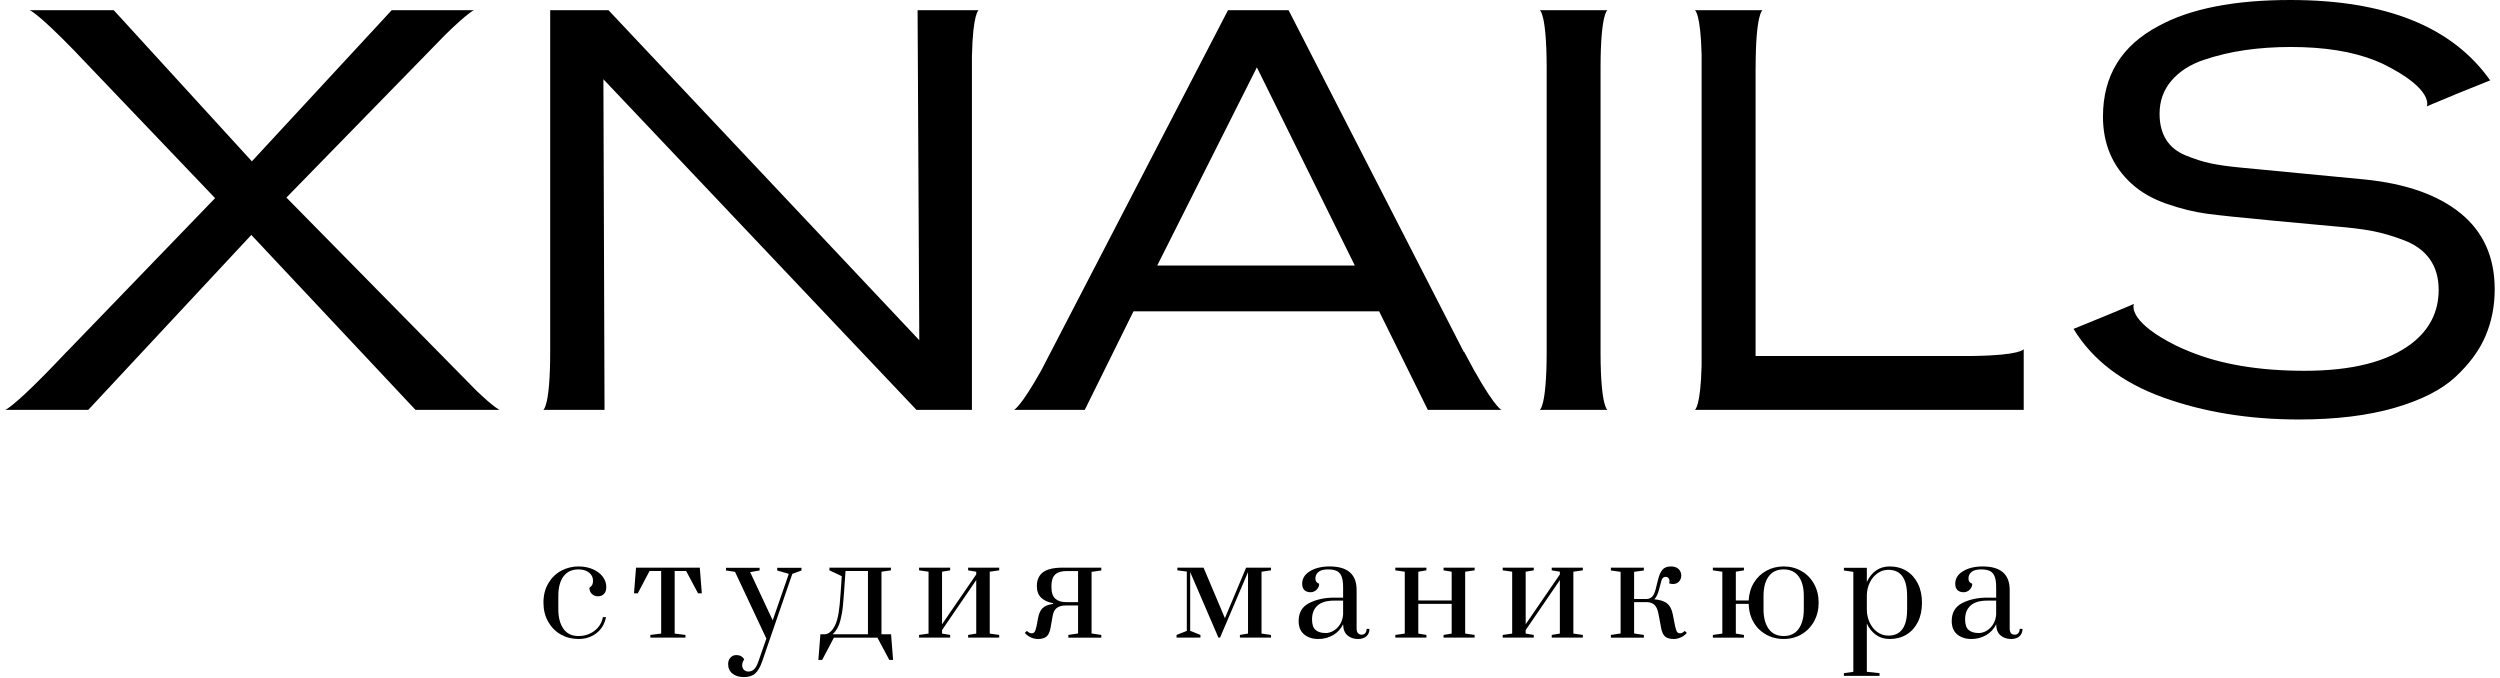
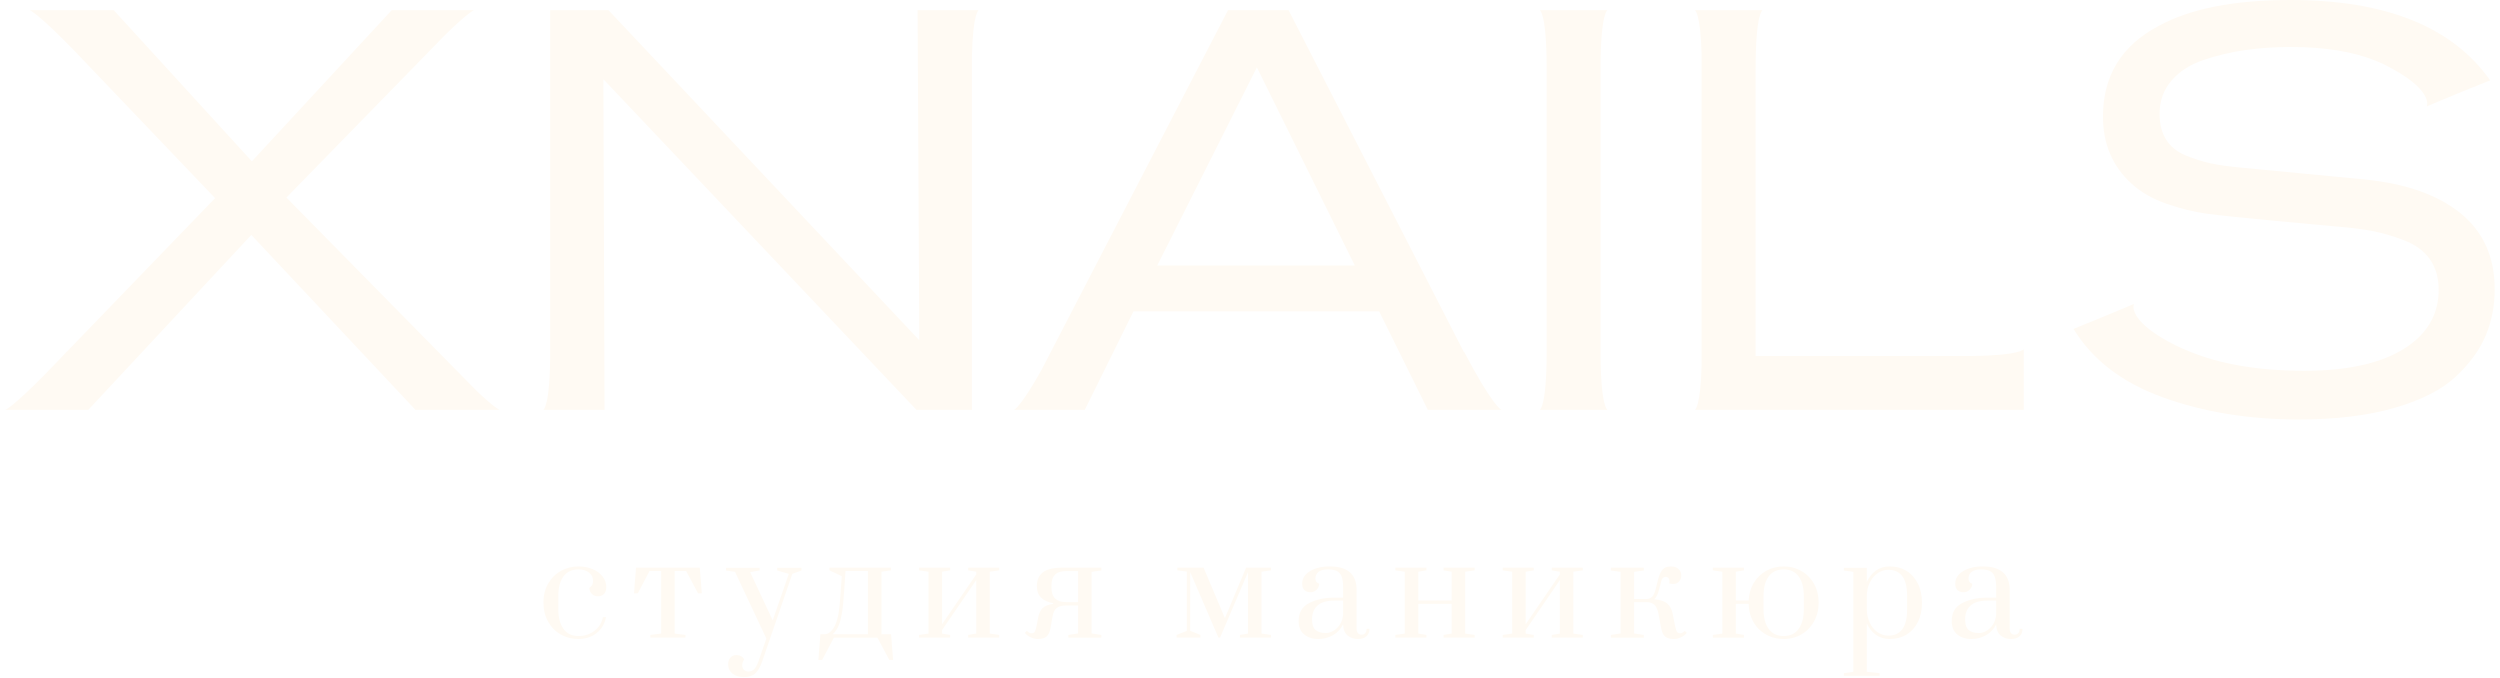
<svg xmlns="http://www.w3.org/2000/svg" width="144" height="39" viewBox="0 0 144 39" fill="none">
-   <path d="M25.297 20.323C25.277 20.302 25.26 20.283 25.24 20.262H25.237L16.497 11.38L23.765 3.933H23.769C23.821 3.877 23.867 3.83 23.918 3.776L25.655 1.995C26.997 0.685 27.303 0.587 27.303 0.587H27.029H26.907H25.529H22.562L14.508 9.293L6.552 0.587H3.486H2.108H2.052H1.712C1.712 0.587 2.142 0.721 4.249 2.887L5.134 3.815C5.172 3.856 5.206 3.891 5.246 3.933H5.247L12.389 11.413L3.847 20.262H3.839C3.712 20.398 3.594 20.521 3.476 20.647L2.586 21.568C0.705 23.478 0.306 23.608 0.306 23.608H0.617H0.702H2.08H5.085L14.476 13.532L23.932 23.608H26.999H28.377H28.529H28.773C28.773 23.608 28.52 23.525 27.469 22.53L25.297 20.323Z" fill="black" />
-   <path d="M141.738 12.293C140.434 11.228 138.586 10.576 136.195 10.336L129.054 9.652C128.358 9.586 127.782 9.505 127.326 9.407C126.869 9.309 126.391 9.157 125.891 8.951C125.391 8.744 125.016 8.44 124.766 8.038C124.516 7.636 124.391 7.141 124.391 6.554C124.391 5.815 124.619 5.18 125.076 4.646C125.533 4.114 126.147 3.717 126.918 3.456C127.69 3.195 128.489 3.005 129.315 2.886C130.141 2.767 131.021 2.706 131.956 2.706C133.891 2.706 135.51 2.967 136.815 3.489C136.969 3.551 137.122 3.617 137.274 3.686L137.272 3.687C140.253 5.156 139.782 6.131 139.782 6.131L140.145 5.973L141.417 5.445L141.416 5.441L143.434 4.63C141.26 1.544 137.423 -8.58307e-05 131.924 -8.58307e-05C128.684 -8.58307e-05 126.152 0.5 124.326 1.5C122.195 2.63 121.131 4.369 121.131 6.717C121.131 8.282 121.674 9.565 122.761 10.565C123.304 11.065 123.984 11.456 124.799 11.739C125.614 12.021 126.386 12.211 127.114 12.309C127.842 12.407 129.141 12.543 131.011 12.717L134.532 13.043C135.358 13.108 136.059 13.195 136.635 13.304C137.211 13.413 137.825 13.592 138.478 13.842C139.13 14.092 139.624 14.456 139.961 14.934C140.298 15.412 140.467 15.999 140.467 16.695C140.467 17.956 139.945 18.989 138.902 19.792C137.532 20.836 135.478 21.358 132.739 21.358C130.13 21.358 127.924 20.988 126.12 20.249C125.829 20.133 125.559 20.012 125.303 19.887C124.986 19.727 124.703 19.572 124.463 19.425C124.461 19.424 124.46 19.423 124.458 19.422C122.553 18.251 122.914 17.505 122.914 17.505L122.55 17.663L121.279 18.191L119.435 18.945C120.522 20.727 122.239 22.042 124.587 22.89C126.935 23.738 129.543 24.162 132.413 24.162C134.543 24.162 136.38 23.939 137.923 23.493C139.467 23.048 140.64 22.45 141.445 21.7C142.249 20.95 142.825 20.162 143.173 19.336C143.521 18.51 143.695 17.619 143.695 16.662C143.695 14.815 143.042 13.358 141.738 12.293Z" fill="black" />
-   <path d="M55.975 0.587H54.598H52.853C52.853 1.37 52.885 7.707 52.951 19.597L35.049 0.587H31.691V20.262C31.691 23.434 31.294 23.608 31.294 23.608H31.691H33.069H34.821C34.821 22.478 34.799 16.13 34.756 4.565L52.788 23.608H55.983V3.242C56.036 0.74 56.371 0.587 56.371 0.587H55.983H55.975Z" fill="black" />
-   <path d="M92.587 0.587H92.192H92.191H90.813H90.467H89.089H89.088H88.693C88.693 0.587 89.078 0.762 89.088 3.817V20.378C89.078 23.433 88.693 23.608 88.693 23.608H89.088H89.089H90.467H90.813H92.191H92.192H92.587C92.587 23.608 92.202 23.433 92.192 20.378V3.817C92.202 0.762 92.587 0.587 92.587 0.587Z" fill="black" />
-   <path d="M113.596 20.504H101.122V3.933H101.124C101.124 0.76 101.521 0.587 101.521 0.587H101.124H101.122H99.747H99.4H98.023H98.013H97.626C97.626 0.587 97.953 0.738 98.013 3.147V21.047C97.953 23.456 97.626 23.607 97.626 23.607H98.013H98.023H99.4H116.566V21.885V20.507V20.504V20.111C116.566 20.111 116.399 20.474 113.596 20.504Z" fill="black" />
-   <path d="M66.657 15.293L72.396 3.88L78.037 15.293H66.657ZM84.332 20.262H84.31L74.222 0.587H70.733L59.971 21.345C58.777 23.474 58.407 23.608 58.407 23.608H58.799H58.803H60.181H62.483L65.288 17.934H79.439L82.243 23.608H84.709H86.026H86.087H86.483C86.483 23.608 85.996 23.434 84.332 20.262Z" fill="black" />
-   <path d="M32.299 36.545C31.993 36.371 31.751 36.125 31.572 35.806C31.393 35.487 31.303 35.122 31.303 34.712C31.303 34.282 31.398 33.908 31.587 33.592C31.776 33.275 32.024 33.035 32.33 32.872C32.636 32.709 32.966 32.627 33.319 32.627C33.614 32.627 33.884 32.677 34.128 32.778C34.372 32.88 34.565 33.021 34.708 33.203C34.85 33.385 34.922 33.589 34.922 33.817C34.922 33.989 34.877 34.12 34.789 34.211C34.701 34.301 34.584 34.346 34.439 34.346C34.299 34.346 34.182 34.3 34.089 34.206C33.996 34.113 33.949 33.996 33.949 33.856C34.027 33.804 34.081 33.748 34.112 33.685C34.144 33.623 34.159 33.545 34.159 33.452C34.159 33.26 34.082 33.103 33.929 32.981C33.777 32.859 33.573 32.798 33.319 32.798C32.945 32.798 32.658 32.932 32.459 33.199C32.259 33.466 32.159 33.841 32.159 34.323V35.101C32.159 35.563 32.257 35.934 32.451 36.214C32.646 36.495 32.935 36.635 33.319 36.635C33.671 36.635 33.979 36.535 34.241 36.335C34.503 36.135 34.665 35.872 34.727 35.545H34.906C34.833 35.929 34.653 36.235 34.365 36.463C34.077 36.692 33.728 36.806 33.319 36.806C32.945 36.806 32.605 36.719 32.299 36.545Z" fill="black" />
-   <path d="M37.46 36.727V36.572L38.083 36.494V32.891H37.413L36.736 34.175H36.519L36.635 32.696H40.308L40.425 34.175H40.207L39.522 32.891H38.861V36.494L39.483 36.572V36.727H37.46Z" fill="black" />
-   <path d="M42.19 38.798C42.023 38.663 41.941 38.481 41.941 38.253C41.941 38.097 41.986 37.971 42.077 37.876C42.167 37.779 42.28 37.732 42.415 37.732C42.514 37.732 42.602 37.752 42.68 37.794C42.758 37.835 42.82 37.898 42.867 37.98C42.789 38.09 42.75 38.203 42.75 38.323C42.75 38.427 42.784 38.512 42.851 38.58C42.918 38.647 43.004 38.681 43.108 38.681C43.232 38.681 43.34 38.639 43.431 38.556C43.521 38.473 43.603 38.328 43.676 38.121L44.143 36.782L42.337 32.938L41.816 32.86V32.705H43.754V32.86L43.209 32.954L44.508 35.732L45.435 33.055L44.766 32.86V32.705H46.166V32.86L45.637 33.055L43.894 38.121C43.785 38.427 43.654 38.65 43.501 38.79C43.348 38.93 43.129 39 42.843 39C42.574 39 42.356 38.933 42.19 38.798Z" fill="black" />
-   <path d="M49.994 32.891H48.702L48.617 34.121C48.581 34.671 48.539 35.077 48.492 35.339C48.446 35.601 48.389 35.82 48.321 35.996C48.275 36.111 48.224 36.208 48.169 36.288C48.115 36.368 48.068 36.427 48.029 36.463C47.99 36.499 47.966 36.523 47.956 36.533H49.994V32.891ZM51.442 38.012H51.224L50.539 36.728H48.033L47.356 38.012H47.138L47.255 36.533H47.504C47.618 36.533 47.73 36.484 47.839 36.385C47.947 36.287 48.044 36.144 48.127 35.957C48.199 35.786 48.258 35.573 48.302 35.319C48.346 35.065 48.386 34.666 48.422 34.121L48.485 33.187L47.776 32.852V32.697H51.317V32.852L50.773 32.93V36.533H51.325L51.442 38.012Z" fill="black" />
-   <path d="M52.939 36.727V36.572L53.484 36.494V32.93L52.939 32.852V32.696H54.729V32.852L54.262 32.93V35.957L56.231 33.086V32.93L55.764 32.852V32.696H57.554V32.852L57.009 32.93V36.494L57.554 36.572V36.727H55.764V36.572L56.231 36.494V33.412L54.262 36.292V36.494L54.729 36.572V36.727H52.939Z" fill="black" />
-   <path d="M62.097 34.681V32.892H61.443C61.142 32.892 60.92 32.959 60.777 33.094C60.635 33.229 60.564 33.444 60.564 33.74V33.841C60.564 34.131 60.636 34.344 60.781 34.479C60.926 34.614 61.126 34.681 61.38 34.681H62.097ZM59.381 36.716C59.246 36.657 59.129 36.57 59.03 36.456L59.147 36.339C59.241 36.432 59.331 36.479 59.419 36.479C59.497 36.479 59.556 36.45 59.595 36.393C59.634 36.336 59.671 36.222 59.708 36.051L59.793 35.6C59.84 35.345 59.925 35.156 60.05 35.031C60.174 34.907 60.377 34.824 60.657 34.782V34.743C60.382 34.697 60.158 34.596 59.984 34.44C59.81 34.284 59.723 34.056 59.723 33.755C59.723 33.407 59.84 33.144 60.073 32.965C60.307 32.786 60.685 32.697 61.209 32.697H63.435V32.86L62.875 32.938V36.487L63.435 36.572V36.728H61.536V36.572L62.097 36.487V34.876H61.38C61.157 34.876 60.985 34.925 60.863 35.024C60.741 35.122 60.662 35.286 60.626 35.514L60.509 36.175C60.468 36.404 60.392 36.566 60.283 36.662C60.174 36.758 60.006 36.806 59.777 36.806C59.648 36.806 59.516 36.776 59.381 36.716Z" fill="black" />
-   <path d="M67.769 36.727V36.572L68.36 36.338V32.922L67.816 32.852V32.696H69.325L70.555 35.607L71.776 32.696H73.209V32.852L72.664 32.93V36.494L73.209 36.572V36.727H71.419V36.572L71.886 36.494V32.953L70.275 36.727H70.181L68.555 32.953V36.338L69.146 36.572V36.727H67.769Z" fill="black" />
-   <path d="M76.799 36.339C76.946 36.256 77.072 36.135 77.176 35.977C77.28 35.819 77.342 35.628 77.363 35.405V34.596H76.841C76.416 34.596 76.098 34.69 75.888 34.88C75.678 35.069 75.573 35.335 75.573 35.677C75.573 35.962 75.64 36.165 75.775 36.284C75.91 36.404 76.107 36.463 76.367 36.463C76.507 36.463 76.65 36.422 76.799 36.339ZM75.122 36.545C74.909 36.371 74.802 36.113 74.802 35.77C74.802 35.283 75.007 34.937 75.417 34.732C75.827 34.527 76.302 34.424 76.841 34.424H77.363V33.825C77.363 33.556 77.333 33.346 77.273 33.199C77.213 33.051 77.121 32.947 76.997 32.888C76.872 32.828 76.704 32.798 76.491 32.798C76.247 32.798 76.066 32.846 75.946 32.942C75.827 33.038 75.767 33.166 75.767 33.327C75.767 33.478 75.84 33.576 75.985 33.623C75.985 33.752 75.936 33.867 75.838 33.965C75.739 34.064 75.622 34.113 75.487 34.113C75.342 34.113 75.225 34.073 75.137 33.993C75.049 33.912 75.005 33.789 75.005 33.623C75.005 33.322 75.155 33.081 75.456 32.899C75.757 32.718 76.133 32.627 76.584 32.627C77.622 32.627 78.141 33.078 78.141 33.981V36.206C78.141 36.321 78.165 36.407 78.215 36.467C78.264 36.527 78.335 36.557 78.429 36.557C78.517 36.557 78.587 36.527 78.639 36.467C78.691 36.407 78.717 36.326 78.717 36.222H78.88C78.88 36.404 78.822 36.546 78.705 36.65C78.588 36.754 78.426 36.806 78.219 36.806C77.98 36.806 77.779 36.737 77.615 36.599C77.452 36.462 77.368 36.248 77.363 35.958C77.238 36.222 77.047 36.43 76.791 36.58C76.534 36.73 76.25 36.806 75.939 36.806C75.607 36.806 75.334 36.719 75.122 36.545Z" fill="black" />
-   <path d="M80.371 36.727V36.572L80.915 36.494V32.93L80.371 32.852V32.696H82.16V32.852L81.694 32.93V34.588H83.616V32.93L83.149 32.852V32.696H84.939V32.852L84.394 32.93V36.494L84.939 36.572V36.727H83.149V36.572L83.616 36.494V34.782H81.694V36.494L82.16 36.572V36.727H80.371Z" fill="black" />
-   <path d="M86.556 36.727V36.572L87.101 36.494V32.93L86.556 32.852V32.696H88.346V32.852L87.879 32.93V35.957L89.848 33.086V32.93L89.38 32.852V32.696H91.171V32.852L90.626 32.93V36.494L91.171 36.572V36.727H89.38V36.572L89.848 36.494V33.412L87.879 36.292V36.494L88.346 36.572V36.727H86.556Z" fill="black" />
-   <path d="M95.907 36.662C95.799 36.566 95.724 36.404 95.682 36.175L95.526 35.35C95.48 35.107 95.402 34.935 95.293 34.837C95.184 34.738 95.036 34.686 94.849 34.681H94.125V36.487L94.686 36.572V36.728H92.787V36.572L93.347 36.487V32.938L92.787 32.86V32.697H94.686V32.86L94.125 32.938V34.502H94.857C94.987 34.492 95.091 34.446 95.168 34.366C95.246 34.286 95.311 34.147 95.363 33.95L95.503 33.389C95.565 33.135 95.65 32.945 95.756 32.817C95.862 32.69 96.027 32.627 96.25 32.627C96.437 32.627 96.582 32.677 96.686 32.778C96.79 32.88 96.841 33.003 96.841 33.148C96.841 33.283 96.799 33.398 96.713 33.495C96.627 33.59 96.512 33.638 96.367 33.638C96.289 33.638 96.214 33.626 96.141 33.599C96.157 33.553 96.164 33.509 96.164 33.467C96.164 33.4 96.144 33.343 96.102 33.296C96.061 33.249 96.009 33.226 95.947 33.226C95.822 33.226 95.739 33.299 95.698 33.444L95.549 34.004C95.482 34.248 95.394 34.419 95.285 34.518C95.627 34.549 95.878 34.632 96.036 34.767C96.194 34.902 96.299 35.107 96.351 35.382L96.483 36.051C96.52 36.222 96.557 36.336 96.596 36.393C96.635 36.45 96.694 36.479 96.771 36.479C96.859 36.479 96.95 36.432 97.044 36.339L97.161 36.456C97.062 36.57 96.945 36.657 96.81 36.716C96.675 36.776 96.543 36.806 96.413 36.806C96.185 36.806 96.017 36.758 95.907 36.662Z" fill="black" />
-   <path d="M103.603 36.222C103.8 35.947 103.899 35.573 103.899 35.101V34.323C103.899 33.846 103.8 33.472 103.603 33.203C103.405 32.933 103.118 32.798 102.739 32.798C102.36 32.798 102.072 32.933 101.875 33.203C101.678 33.472 101.579 33.846 101.579 34.323V35.101C101.579 35.573 101.678 35.947 101.875 36.222C102.072 36.497 102.36 36.635 102.739 36.635C103.118 36.635 103.405 36.497 103.603 36.222ZM101.299 36.23C100.931 35.846 100.739 35.364 100.723 34.782H99.984V36.495L100.451 36.572V36.728H98.661V36.572L99.206 36.495V32.93L98.661 32.853V32.697H100.451V32.853L99.984 32.93V34.588H100.723C100.744 34.199 100.845 33.856 101.027 33.561C101.208 33.265 101.449 33.035 101.747 32.872C102.045 32.709 102.376 32.627 102.739 32.627C103.113 32.627 103.454 32.715 103.762 32.892C104.071 33.068 104.313 33.316 104.49 33.635C104.666 33.954 104.754 34.313 104.754 34.712C104.754 35.112 104.666 35.471 104.49 35.79C104.313 36.109 104.072 36.358 103.766 36.537C103.46 36.716 103.118 36.806 102.739 36.806C102.179 36.806 101.699 36.614 101.299 36.23Z" fill="black" />
-   <path d="M109.85 35.109V34.331C109.85 33.325 109.489 32.821 108.768 32.821C108.54 32.821 108.332 32.887 108.145 33.02C107.959 33.152 107.811 33.33 107.702 33.553C107.593 33.776 107.536 34.017 107.53 34.276V35.109C107.53 35.374 107.584 35.622 107.69 35.852C107.796 36.083 107.944 36.267 108.134 36.405C108.323 36.542 108.534 36.611 108.768 36.611C109.489 36.611 109.85 36.111 109.85 35.109ZM106.208 38.774L106.752 38.696V32.938L106.208 32.86V32.705H107.53V33.522C107.66 33.241 107.835 33.022 108.056 32.864C108.276 32.706 108.54 32.627 108.846 32.627C109.214 32.627 109.538 32.714 109.818 32.887C110.098 33.061 110.316 33.305 110.472 33.619C110.628 33.933 110.706 34.3 110.706 34.72C110.706 35.14 110.628 35.507 110.472 35.821C110.316 36.135 110.098 36.378 109.818 36.549C109.538 36.72 109.214 36.806 108.846 36.806C108.54 36.806 108.276 36.726 108.056 36.568C107.835 36.41 107.66 36.194 107.53 35.919V38.696L108.262 38.774V38.93H106.208V38.774Z" fill="black" />
-   <path d="M114.415 36.339C114.563 36.256 114.689 36.135 114.793 35.977C114.896 35.819 114.959 35.628 114.979 35.405V34.596H114.458C114.032 34.596 113.715 34.69 113.505 34.88C113.295 35.069 113.19 35.335 113.19 35.677C113.19 35.962 113.257 36.165 113.392 36.284C113.527 36.404 113.724 36.463 113.983 36.463C114.123 36.463 114.267 36.422 114.415 36.339ZM112.738 36.545C112.526 36.371 112.419 36.113 112.419 35.77C112.419 35.283 112.624 34.937 113.034 34.732C113.443 34.527 113.918 34.424 114.458 34.424H114.979V33.825C114.979 33.556 114.95 33.346 114.89 33.199C114.83 33.051 114.738 32.947 114.614 32.888C114.489 32.828 114.321 32.798 114.108 32.798C113.864 32.798 113.682 32.846 113.563 32.942C113.443 33.038 113.384 33.166 113.384 33.327C113.384 33.478 113.457 33.576 113.602 33.623C113.602 33.752 113.553 33.867 113.454 33.965C113.355 34.064 113.239 34.113 113.104 34.113C112.959 34.113 112.842 34.073 112.754 33.993C112.666 33.912 112.622 33.789 112.622 33.623C112.622 33.322 112.772 33.081 113.073 32.899C113.374 32.718 113.75 32.627 114.201 32.627C115.239 32.627 115.758 33.078 115.758 33.981V36.206C115.758 36.321 115.782 36.407 115.831 36.467C115.881 36.527 115.952 36.557 116.045 36.557C116.134 36.557 116.204 36.527 116.256 36.467C116.307 36.407 116.333 36.326 116.333 36.222H116.497C116.497 36.404 116.438 36.546 116.322 36.65C116.205 36.754 116.043 36.806 115.835 36.806C115.597 36.806 115.396 36.737 115.232 36.599C115.069 36.462 114.984 36.248 114.979 35.958C114.855 36.222 114.664 36.43 114.407 36.58C114.151 36.73 113.867 36.806 113.555 36.806C113.223 36.806 112.951 36.719 112.738 36.545Z" fill="black" />
+   <path d="M25.297 20.323C25.277 20.302 25.26 20.283 25.24 20.262H25.237L16.497 11.38L23.765 3.933H23.769C23.821 3.877 23.867 3.83 23.918 3.776L25.655 1.995C26.997 0.685 27.303 0.587 27.303 0.587H27.029H26.907H25.529H22.562L14.508 9.293L6.552 0.587H3.486H2.108H2.052H1.712C1.712 0.587 2.142 0.721 4.249 2.887L5.134 3.815C5.172 3.856 5.206 3.891 5.246 3.933H5.247L12.389 11.413L3.847 20.262H3.839C3.712 20.398 3.594 20.521 3.476 20.647L2.586 21.568C0.705 23.478 0.306 23.608 0.306 23.608H0.617H0.702H2.08H5.085L14.476 13.532L23.932 23.608H26.999H28.377H28.529H28.773C28.773 23.608 28.52 23.525 27.469 22.53L25.297 20.323Z" fill="#fffaf3" />
+   <path d="M141.738 12.293C140.434 11.228 138.586 10.576 136.195 10.336L129.054 9.652C128.358 9.586 127.782 9.505 127.326 9.407C126.869 9.309 126.391 9.157 125.891 8.951C125.391 8.744 125.016 8.44 124.766 8.038C124.516 7.636 124.391 7.141 124.391 6.554C124.391 5.815 124.619 5.18 125.076 4.646C125.533 4.114 126.147 3.717 126.918 3.456C127.69 3.195 128.489 3.005 129.315 2.886C130.141 2.767 131.021 2.706 131.956 2.706C133.891 2.706 135.51 2.967 136.815 3.489C136.969 3.551 137.122 3.617 137.274 3.686L137.272 3.687C140.253 5.156 139.782 6.131 139.782 6.131L140.145 5.973L141.417 5.445L141.416 5.441L143.434 4.63C141.26 1.544 137.423 -8.58307e-05 131.924 -8.58307e-05C128.684 -8.58307e-05 126.152 0.5 124.326 1.5C122.195 2.63 121.131 4.369 121.131 6.717C121.131 8.282 121.674 9.565 122.761 10.565C123.304 11.065 123.984 11.456 124.799 11.739C125.614 12.021 126.386 12.211 127.114 12.309C127.842 12.407 129.141 12.543 131.011 12.717L134.532 13.043C135.358 13.108 136.059 13.195 136.635 13.304C137.211 13.413 137.825 13.592 138.478 13.842C139.13 14.092 139.624 14.456 139.961 14.934C140.298 15.412 140.467 15.999 140.467 16.695C140.467 17.956 139.945 18.989 138.902 19.792C137.532 20.836 135.478 21.358 132.739 21.358C130.13 21.358 127.924 20.988 126.12 20.249C125.829 20.133 125.559 20.012 125.303 19.887C124.986 19.727 124.703 19.572 124.463 19.425C124.461 19.424 124.46 19.423 124.458 19.422C122.553 18.251 122.914 17.505 122.914 17.505L122.55 17.663L121.279 18.191L119.435 18.945C120.522 20.727 122.239 22.042 124.587 22.89C126.935 23.738 129.543 24.162 132.413 24.162C134.543 24.162 136.38 23.939 137.923 23.493C139.467 23.048 140.64 22.45 141.445 21.7C142.249 20.95 142.825 20.162 143.173 19.336C143.521 18.51 143.695 17.619 143.695 16.662C143.695 14.815 143.042 13.358 141.738 12.293Z" fill="#fffaf3" />
+   <path d="M55.975 0.587H54.598H52.853C52.853 1.37 52.885 7.707 52.951 19.597L35.049 0.587H31.691V20.262C31.691 23.434 31.294 23.608 31.294 23.608H31.691H33.069H34.821C34.821 22.478 34.799 16.13 34.756 4.565L52.788 23.608H55.983V3.242C56.036 0.74 56.371 0.587 56.371 0.587H55.983H55.975Z" fill="#fffaf3" />
+   <path d="M92.587 0.587H92.192H92.191H90.813H90.467H89.089H89.088H88.693C88.693 0.587 89.078 0.762 89.088 3.817V20.378C89.078 23.433 88.693 23.608 88.693 23.608H89.088H89.089H90.467H90.813H92.191H92.192H92.587C92.587 23.608 92.202 23.433 92.192 20.378V3.817C92.202 0.762 92.587 0.587 92.587 0.587Z" fill="#fffaf3" />
+   <path d="M113.596 20.504H101.122V3.933H101.124C101.124 0.76 101.521 0.587 101.521 0.587H101.124H101.122H99.747H99.4H98.023H98.013H97.626C97.626 0.587 97.953 0.738 98.013 3.147V21.047C97.953 23.456 97.626 23.607 97.626 23.607H98.013H98.023H99.4H116.566V21.885V20.507V20.504V20.111C116.566 20.111 116.399 20.474 113.596 20.504Z" fill="#fffaf3" />
+   <path d="M66.657 15.293L72.396 3.88L78.037 15.293H66.657ZM84.332 20.262H84.31L74.222 0.587H70.733L59.971 21.345C58.777 23.474 58.407 23.608 58.407 23.608H58.799H58.803H60.181H62.483L65.288 17.934H79.439L82.243 23.608H84.709H86.026H86.087H86.483C86.483 23.608 85.996 23.434 84.332 20.262Z" fill="#fffaf3" />
+   <path d="M32.299 36.545C31.993 36.371 31.751 36.125 31.572 35.806C31.393 35.487 31.303 35.122 31.303 34.712C31.303 34.282 31.398 33.908 31.587 33.592C31.776 33.275 32.024 33.035 32.33 32.872C32.636 32.709 32.966 32.627 33.319 32.627C33.614 32.627 33.884 32.677 34.128 32.778C34.372 32.88 34.565 33.021 34.708 33.203C34.85 33.385 34.922 33.589 34.922 33.817C34.922 33.989 34.877 34.12 34.789 34.211C34.701 34.301 34.584 34.346 34.439 34.346C34.299 34.346 34.182 34.3 34.089 34.206C33.996 34.113 33.949 33.996 33.949 33.856C34.027 33.804 34.081 33.748 34.112 33.685C34.144 33.623 34.159 33.545 34.159 33.452C34.159 33.26 34.082 33.103 33.929 32.981C33.777 32.859 33.573 32.798 33.319 32.798C32.945 32.798 32.658 32.932 32.459 33.199C32.259 33.466 32.159 33.841 32.159 34.323V35.101C32.159 35.563 32.257 35.934 32.451 36.214C32.646 36.495 32.935 36.635 33.319 36.635C33.671 36.635 33.979 36.535 34.241 36.335C34.503 36.135 34.665 35.872 34.727 35.545H34.906C34.833 35.929 34.653 36.235 34.365 36.463C34.077 36.692 33.728 36.806 33.319 36.806C32.945 36.806 32.605 36.719 32.299 36.545Z" fill="#fffaf3" />
+   <path d="M37.46 36.727V36.572L38.083 36.494V32.891H37.413L36.736 34.175H36.519L36.635 32.696H40.308L40.425 34.175H40.207L39.522 32.891H38.861V36.494L39.483 36.572V36.727H37.46Z" fill="#fffaf3" />
+   <path d="M42.19 38.798C42.023 38.663 41.941 38.481 41.941 38.253C41.941 38.097 41.986 37.971 42.077 37.876C42.167 37.779 42.28 37.732 42.415 37.732C42.514 37.732 42.602 37.752 42.68 37.794C42.758 37.835 42.82 37.898 42.867 37.98C42.789 38.09 42.75 38.203 42.75 38.323C42.75 38.427 42.784 38.512 42.851 38.58C42.918 38.647 43.004 38.681 43.108 38.681C43.232 38.681 43.34 38.639 43.431 38.556C43.521 38.473 43.603 38.328 43.676 38.121L44.143 36.782L42.337 32.938L41.816 32.86V32.705H43.754V32.86L43.209 32.954L44.508 35.732L45.435 33.055L44.766 32.86V32.705H46.166V32.86L45.637 33.055L43.894 38.121C43.785 38.427 43.654 38.65 43.501 38.79C43.348 38.93 43.129 39 42.843 39C42.574 39 42.356 38.933 42.19 38.798Z" fill="#fffaf3" />
+   <path d="M49.994 32.891H48.702L48.617 34.121C48.581 34.671 48.539 35.077 48.492 35.339C48.446 35.601 48.389 35.82 48.321 35.996C48.275 36.111 48.224 36.208 48.169 36.288C48.115 36.368 48.068 36.427 48.029 36.463C47.99 36.499 47.966 36.523 47.956 36.533H49.994V32.891ZM51.442 38.012H51.224L50.539 36.728H48.033L47.356 38.012H47.138L47.255 36.533H47.504C47.618 36.533 47.73 36.484 47.839 36.385C47.947 36.287 48.044 36.144 48.127 35.957C48.199 35.786 48.258 35.573 48.302 35.319C48.346 35.065 48.386 34.666 48.422 34.121L48.485 33.187L47.776 32.852V32.697H51.317V32.852L50.773 32.93V36.533H51.325L51.442 38.012Z" fill="#fffaf3" />
+   <path d="M52.939 36.727V36.572L53.484 36.494V32.93L52.939 32.852V32.696H54.729V32.852L54.262 32.93V35.957L56.231 33.086V32.93L55.764 32.852V32.696H57.554V32.852L57.009 32.93V36.494L57.554 36.572V36.727H55.764V36.572L56.231 36.494V33.412L54.262 36.292V36.494L54.729 36.572V36.727H52.939Z" fill="#fffaf3" />
+   <path d="M62.097 34.681V32.892H61.443C61.142 32.892 60.92 32.959 60.777 33.094C60.635 33.229 60.564 33.444 60.564 33.74V33.841C60.564 34.131 60.636 34.344 60.781 34.479C60.926 34.614 61.126 34.681 61.38 34.681H62.097ZM59.381 36.716C59.246 36.657 59.129 36.57 59.03 36.456L59.147 36.339C59.241 36.432 59.331 36.479 59.419 36.479C59.497 36.479 59.556 36.45 59.595 36.393C59.634 36.336 59.671 36.222 59.708 36.051L59.793 35.6C59.84 35.345 59.925 35.156 60.05 35.031C60.174 34.907 60.377 34.824 60.657 34.782V34.743C60.382 34.697 60.158 34.596 59.984 34.44C59.81 34.284 59.723 34.056 59.723 33.755C59.723 33.407 59.84 33.144 60.073 32.965C60.307 32.786 60.685 32.697 61.209 32.697H63.435V32.86L62.875 32.938V36.487L63.435 36.572V36.728H61.536V36.572L62.097 36.487V34.876H61.38C61.157 34.876 60.985 34.925 60.863 35.024C60.741 35.122 60.662 35.286 60.626 35.514L60.509 36.175C60.468 36.404 60.392 36.566 60.283 36.662C60.174 36.758 60.006 36.806 59.777 36.806C59.648 36.806 59.516 36.776 59.381 36.716Z" fill="#fffaf3" />
+   <path d="M67.769 36.727V36.572L68.36 36.338V32.922L67.816 32.852V32.696H69.325L70.555 35.607L71.776 32.696H73.209V32.852L72.664 32.93V36.494L73.209 36.572V36.727H71.419V36.572L71.886 36.494V32.953L70.275 36.727H70.181L68.555 32.953V36.338L69.146 36.572V36.727H67.769Z" fill="#fffaf3" />
+   <path d="M76.799 36.339C76.946 36.256 77.072 36.135 77.176 35.977C77.28 35.819 77.342 35.628 77.363 35.405V34.596H76.841C76.416 34.596 76.098 34.69 75.888 34.88C75.678 35.069 75.573 35.335 75.573 35.677C75.573 35.962 75.64 36.165 75.775 36.284C75.91 36.404 76.107 36.463 76.367 36.463C76.507 36.463 76.65 36.422 76.799 36.339ZM75.122 36.545C74.909 36.371 74.802 36.113 74.802 35.77C74.802 35.283 75.007 34.937 75.417 34.732C75.827 34.527 76.302 34.424 76.841 34.424H77.363V33.825C77.363 33.556 77.333 33.346 77.273 33.199C77.213 33.051 77.121 32.947 76.997 32.888C76.872 32.828 76.704 32.798 76.491 32.798C76.247 32.798 76.066 32.846 75.946 32.942C75.827 33.038 75.767 33.166 75.767 33.327C75.767 33.478 75.84 33.576 75.985 33.623C75.985 33.752 75.936 33.867 75.838 33.965C75.739 34.064 75.622 34.113 75.487 34.113C75.342 34.113 75.225 34.073 75.137 33.993C75.049 33.912 75.005 33.789 75.005 33.623C75.005 33.322 75.155 33.081 75.456 32.899C75.757 32.718 76.133 32.627 76.584 32.627C77.622 32.627 78.141 33.078 78.141 33.981V36.206C78.141 36.321 78.165 36.407 78.215 36.467C78.264 36.527 78.335 36.557 78.429 36.557C78.517 36.557 78.587 36.527 78.639 36.467C78.691 36.407 78.717 36.326 78.717 36.222H78.88C78.88 36.404 78.822 36.546 78.705 36.65C78.588 36.754 78.426 36.806 78.219 36.806C77.98 36.806 77.779 36.737 77.615 36.599C77.452 36.462 77.368 36.248 77.363 35.958C77.238 36.222 77.047 36.43 76.791 36.58C76.534 36.73 76.25 36.806 75.939 36.806C75.607 36.806 75.334 36.719 75.122 36.545Z" fill="#fffaf3" />
+   <path d="M80.371 36.727V36.572L80.915 36.494V32.93L80.371 32.852V32.696H82.16V32.852L81.694 32.93V34.588H83.616V32.93L83.149 32.852V32.696H84.939V32.852L84.394 32.93V36.494L84.939 36.572V36.727H83.149V36.572L83.616 36.494V34.782H81.694V36.494L82.16 36.572V36.727H80.371Z" fill="#fffaf3" />
+   <path d="M86.556 36.727V36.572L87.101 36.494V32.93L86.556 32.852V32.696H88.346V32.852L87.879 32.93V35.957L89.848 33.086V32.93L89.38 32.852V32.696H91.171V32.852L90.626 32.93V36.494L91.171 36.572V36.727H89.38V36.572L89.848 36.494V33.412L87.879 36.292V36.494L88.346 36.572V36.727H86.556Z" fill="#fffaf3" />
+   <path d="M95.907 36.662C95.799 36.566 95.724 36.404 95.682 36.175L95.526 35.35C95.48 35.107 95.402 34.935 95.293 34.837C95.184 34.738 95.036 34.686 94.849 34.681H94.125V36.487L94.686 36.572V36.728H92.787V36.572L93.347 36.487V32.938L92.787 32.86V32.697H94.686V32.86L94.125 32.938V34.502H94.857C94.987 34.492 95.091 34.446 95.168 34.366C95.246 34.286 95.311 34.147 95.363 33.95L95.503 33.389C95.565 33.135 95.65 32.945 95.756 32.817C95.862 32.69 96.027 32.627 96.25 32.627C96.437 32.627 96.582 32.677 96.686 32.778C96.79 32.88 96.841 33.003 96.841 33.148C96.841 33.283 96.799 33.398 96.713 33.495C96.627 33.59 96.512 33.638 96.367 33.638C96.289 33.638 96.214 33.626 96.141 33.599C96.157 33.553 96.164 33.509 96.164 33.467C96.164 33.4 96.144 33.343 96.102 33.296C96.061 33.249 96.009 33.226 95.947 33.226C95.822 33.226 95.739 33.299 95.698 33.444L95.549 34.004C95.482 34.248 95.394 34.419 95.285 34.518C95.627 34.549 95.878 34.632 96.036 34.767C96.194 34.902 96.299 35.107 96.351 35.382L96.483 36.051C96.52 36.222 96.557 36.336 96.596 36.393C96.635 36.45 96.694 36.479 96.771 36.479C96.859 36.479 96.95 36.432 97.044 36.339L97.161 36.456C97.062 36.57 96.945 36.657 96.81 36.716C96.675 36.776 96.543 36.806 96.413 36.806C96.185 36.806 96.017 36.758 95.907 36.662Z" fill="#fffaf3" />
+   <path d="M103.603 36.222C103.8 35.947 103.899 35.573 103.899 35.101V34.323C103.899 33.846 103.8 33.472 103.603 33.203C103.405 32.933 103.118 32.798 102.739 32.798C102.36 32.798 102.072 32.933 101.875 33.203C101.678 33.472 101.579 33.846 101.579 34.323V35.101C101.579 35.573 101.678 35.947 101.875 36.222C102.072 36.497 102.36 36.635 102.739 36.635C103.118 36.635 103.405 36.497 103.603 36.222ZM101.299 36.23C100.931 35.846 100.739 35.364 100.723 34.782H99.984V36.495L100.451 36.572V36.728H98.661V36.572L99.206 36.495V32.93L98.661 32.853V32.697H100.451V32.853L99.984 32.93V34.588H100.723C100.744 34.199 100.845 33.856 101.027 33.561C101.208 33.265 101.449 33.035 101.747 32.872C102.045 32.709 102.376 32.627 102.739 32.627C103.113 32.627 103.454 32.715 103.762 32.892C104.071 33.068 104.313 33.316 104.49 33.635C104.666 33.954 104.754 34.313 104.754 34.712C104.754 35.112 104.666 35.471 104.49 35.79C104.313 36.109 104.072 36.358 103.766 36.537C103.46 36.716 103.118 36.806 102.739 36.806C102.179 36.806 101.699 36.614 101.299 36.23Z" fill="#fffaf3" />
+   <path d="M109.85 35.109V34.331C109.85 33.325 109.489 32.821 108.768 32.821C108.54 32.821 108.332 32.887 108.145 33.02C107.959 33.152 107.811 33.33 107.702 33.553C107.593 33.776 107.536 34.017 107.53 34.276V35.109C107.53 35.374 107.584 35.622 107.69 35.852C107.796 36.083 107.944 36.267 108.134 36.405C108.323 36.542 108.534 36.611 108.768 36.611C109.489 36.611 109.85 36.111 109.85 35.109ZM106.208 38.774L106.752 38.696V32.938L106.208 32.86V32.705H107.53V33.522C107.66 33.241 107.835 33.022 108.056 32.864C108.276 32.706 108.54 32.627 108.846 32.627C109.214 32.627 109.538 32.714 109.818 32.887C110.098 33.061 110.316 33.305 110.472 33.619C110.628 33.933 110.706 34.3 110.706 34.72C110.706 35.14 110.628 35.507 110.472 35.821C110.316 36.135 110.098 36.378 109.818 36.549C109.538 36.72 109.214 36.806 108.846 36.806C108.54 36.806 108.276 36.726 108.056 36.568C107.835 36.41 107.66 36.194 107.53 35.919V38.696L108.262 38.774V38.93H106.208V38.774Z" fill="#fffaf3" />
+   <path d="M114.415 36.339C114.563 36.256 114.689 36.135 114.793 35.977C114.896 35.819 114.959 35.628 114.979 35.405V34.596H114.458C114.032 34.596 113.715 34.69 113.505 34.88C113.295 35.069 113.19 35.335 113.19 35.677C113.19 35.962 113.257 36.165 113.392 36.284C113.527 36.404 113.724 36.463 113.983 36.463C114.123 36.463 114.267 36.422 114.415 36.339ZM112.738 36.545C112.526 36.371 112.419 36.113 112.419 35.77C112.419 35.283 112.624 34.937 113.034 34.732C113.443 34.527 113.918 34.424 114.458 34.424H114.979V33.825C114.979 33.556 114.95 33.346 114.89 33.199C114.83 33.051 114.738 32.947 114.614 32.888C114.489 32.828 114.321 32.798 114.108 32.798C113.864 32.798 113.682 32.846 113.563 32.942C113.443 33.038 113.384 33.166 113.384 33.327C113.384 33.478 113.457 33.576 113.602 33.623C113.602 33.752 113.553 33.867 113.454 33.965C113.355 34.064 113.239 34.113 113.104 34.113C112.959 34.113 112.842 34.073 112.754 33.993C112.666 33.912 112.622 33.789 112.622 33.623C112.622 33.322 112.772 33.081 113.073 32.899C113.374 32.718 113.75 32.627 114.201 32.627C115.239 32.627 115.758 33.078 115.758 33.981V36.206C115.758 36.321 115.782 36.407 115.831 36.467C115.881 36.527 115.952 36.557 116.045 36.557C116.134 36.557 116.204 36.527 116.256 36.467C116.307 36.407 116.333 36.326 116.333 36.222H116.497C116.497 36.404 116.438 36.546 116.322 36.65C116.205 36.754 116.043 36.806 115.835 36.806C115.597 36.806 115.396 36.737 115.232 36.599C115.069 36.462 114.984 36.248 114.979 35.958C114.855 36.222 114.664 36.43 114.407 36.58C114.151 36.73 113.867 36.806 113.555 36.806C113.223 36.806 112.951 36.719 112.738 36.545Z" fill="#fffaf3" />
</svg>
